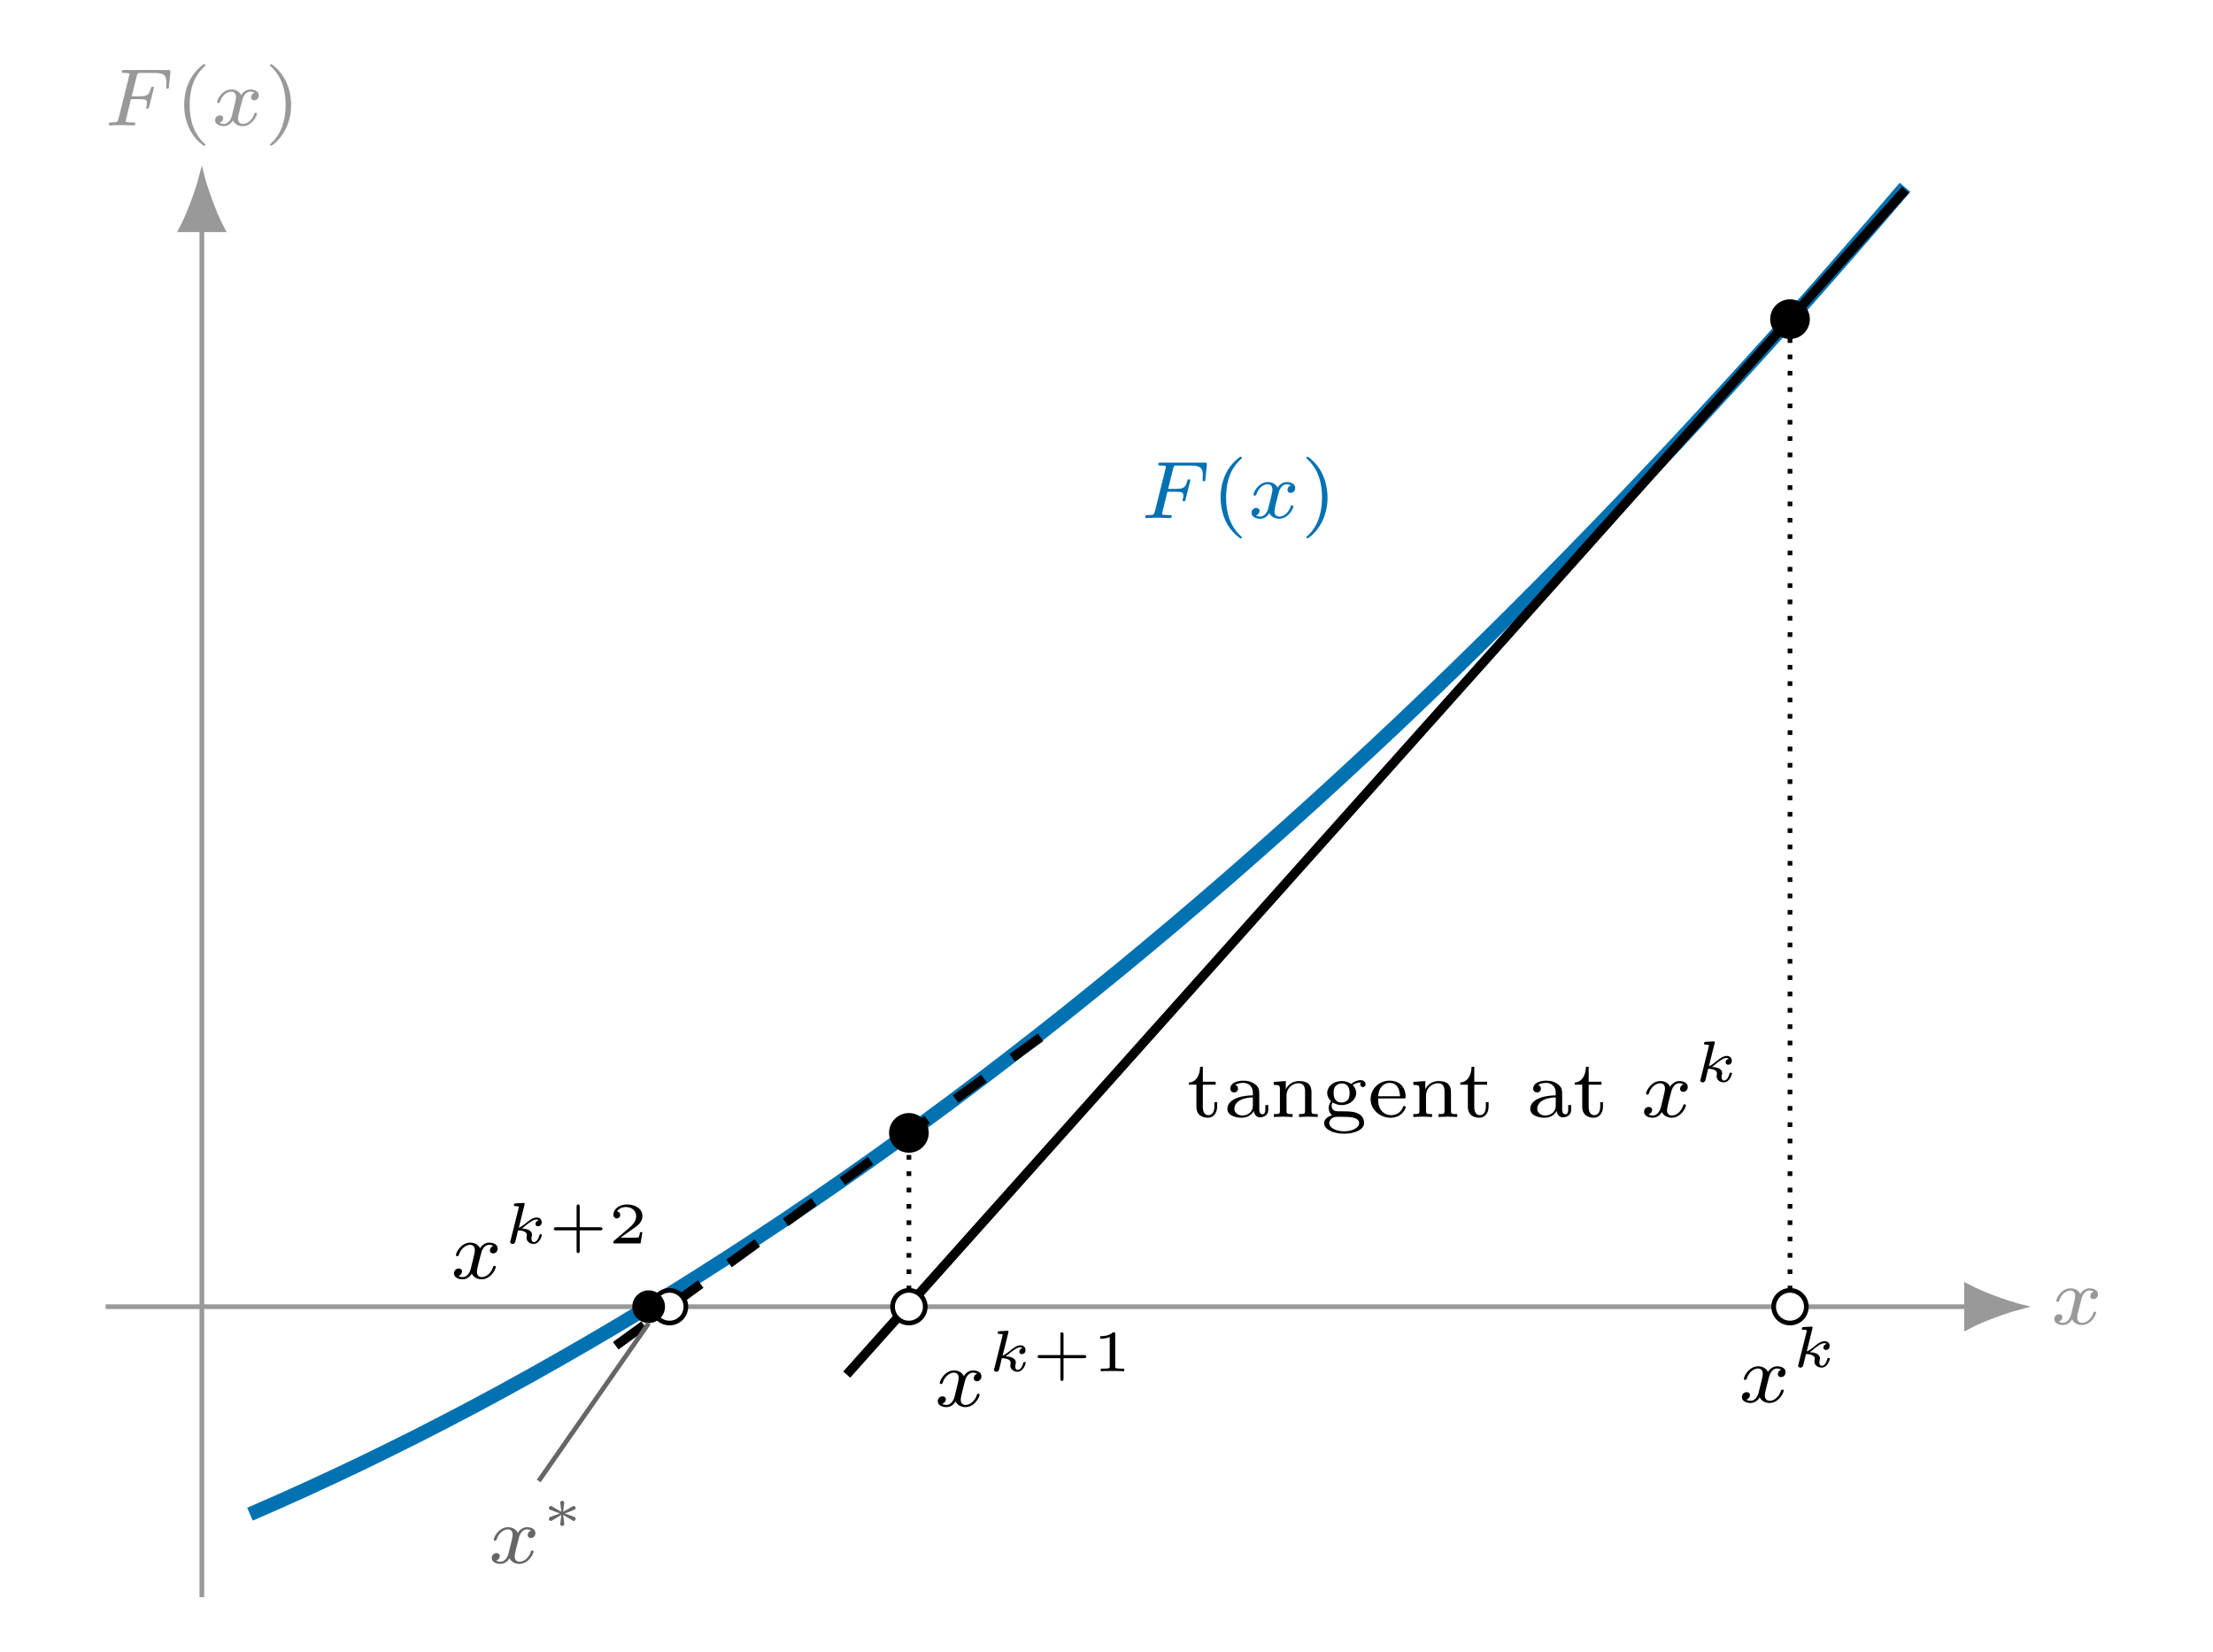
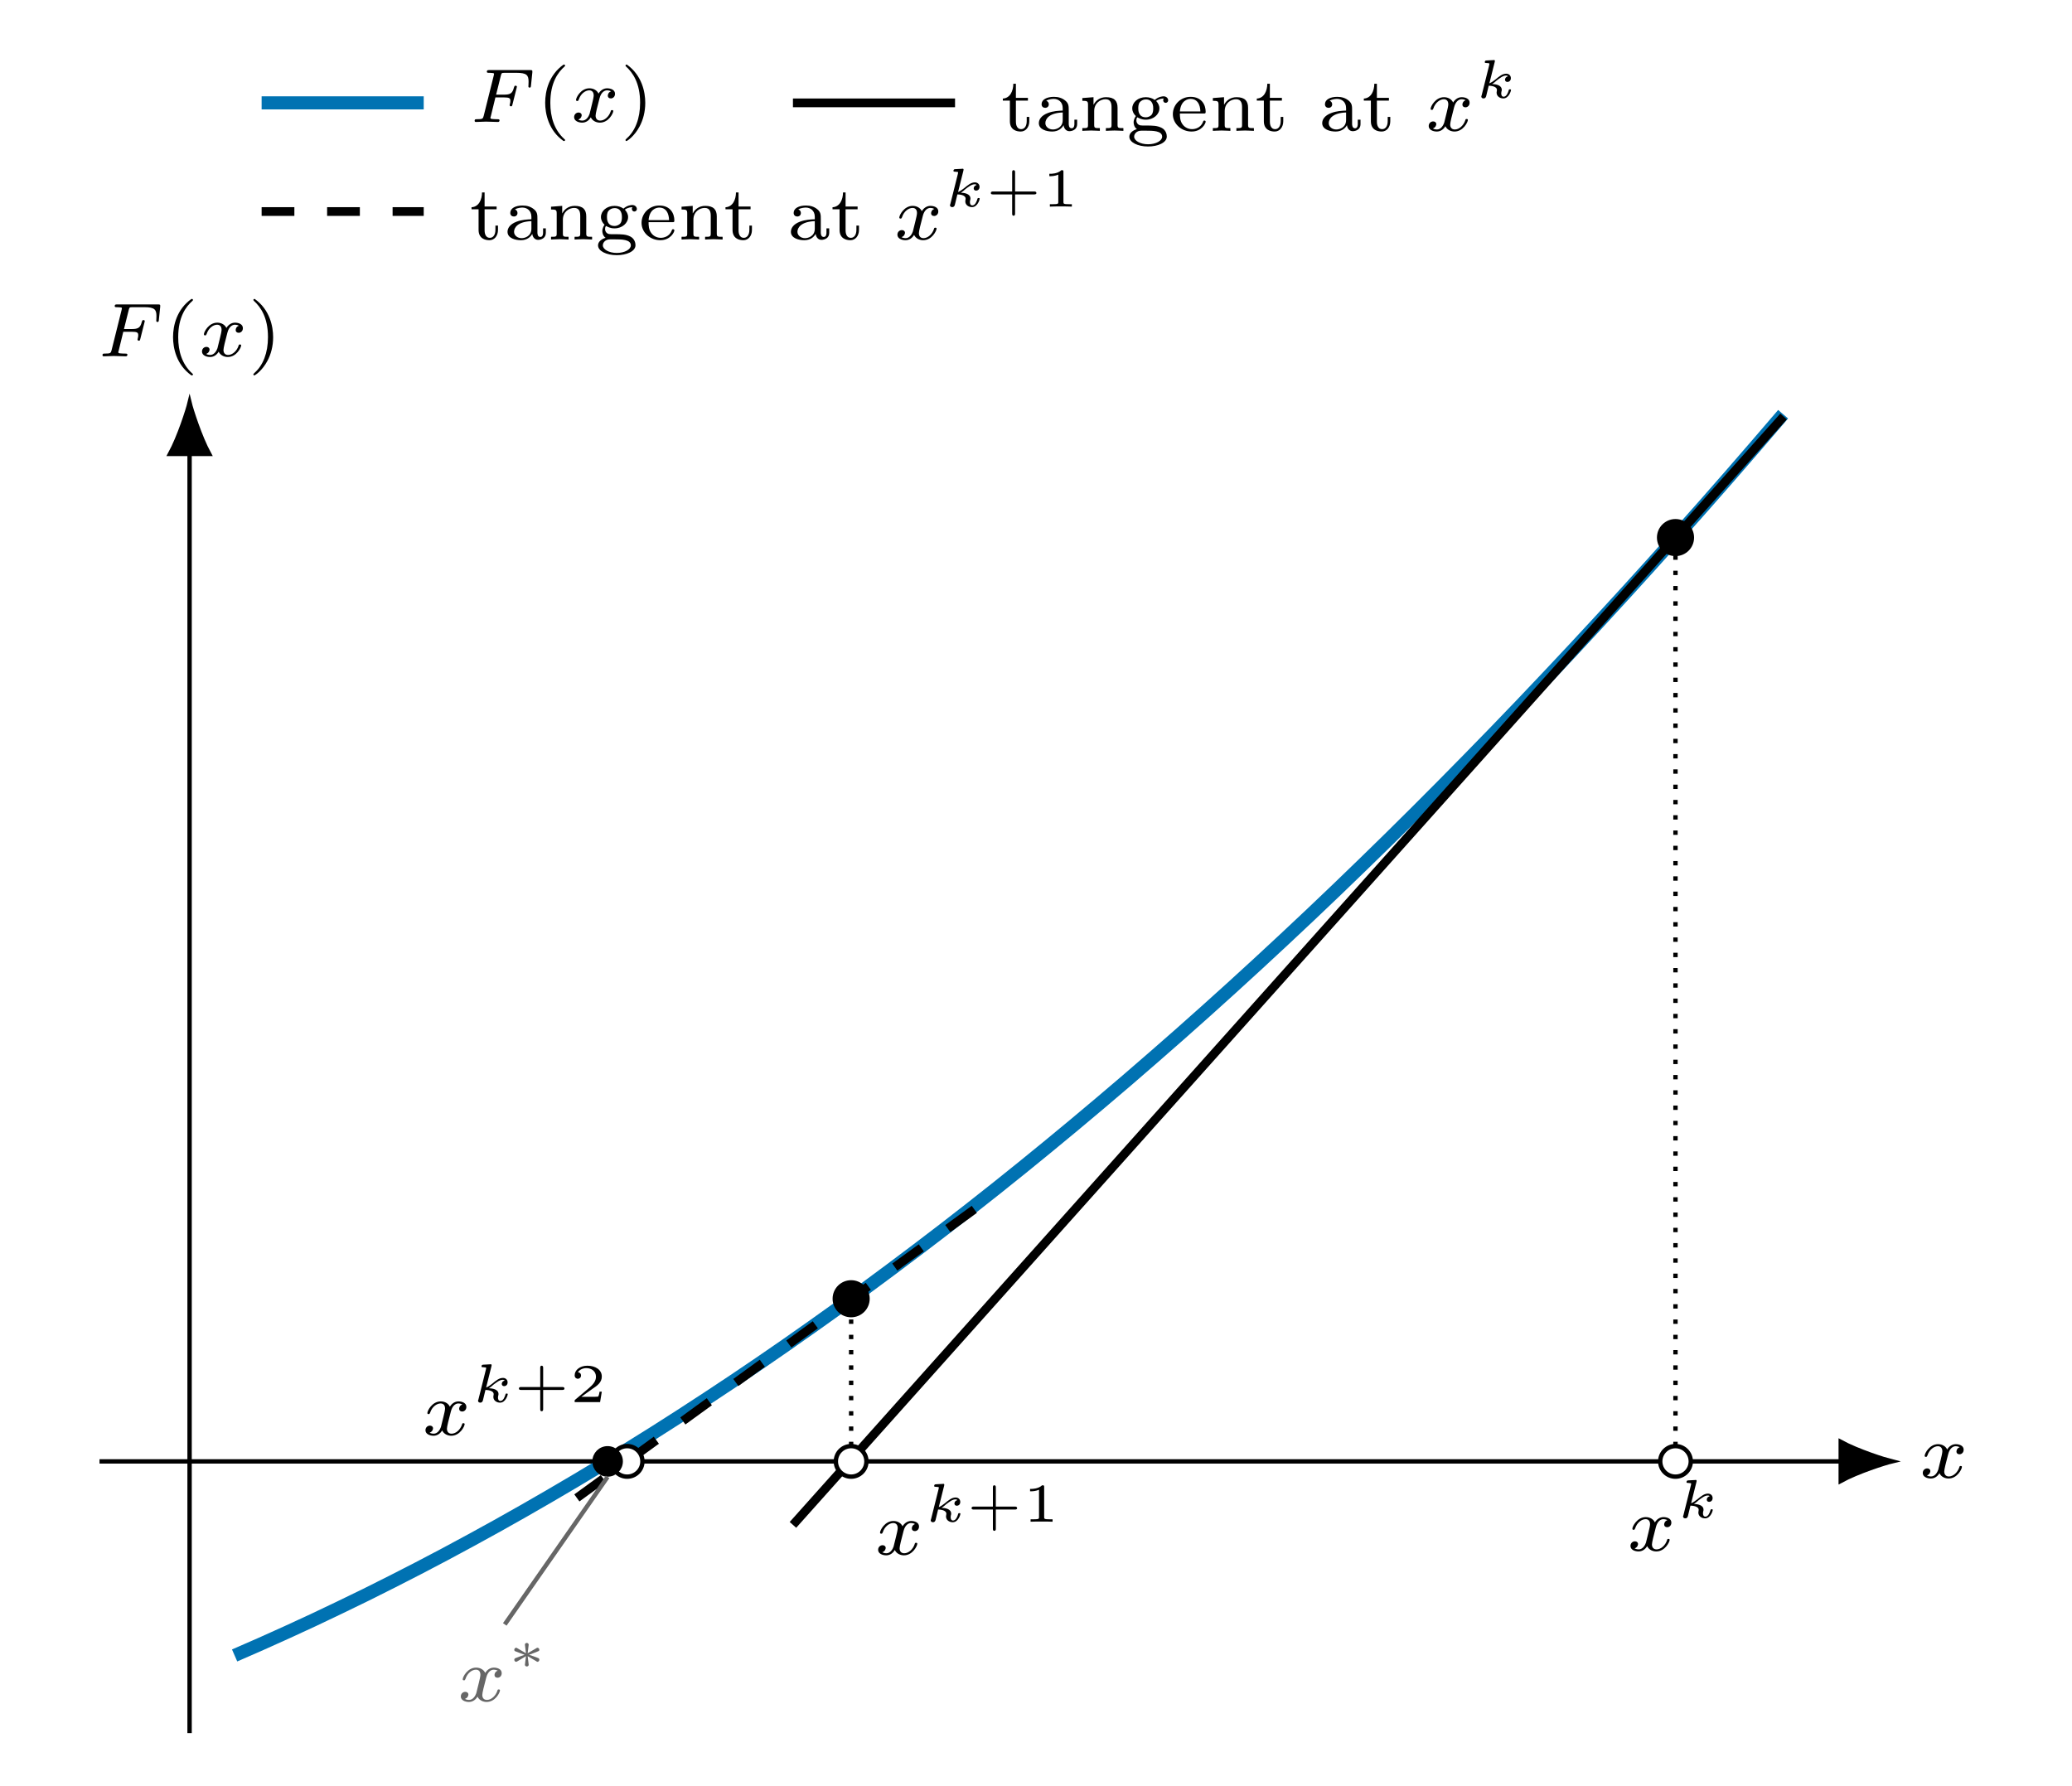
- <svg xmlns="http://www.w3.org/2000/svg" xmlns:xlink="http://www.w3.org/1999/xlink" width="188.436pt" height="140.575pt" viewBox="0 0 188.436 140.575">
+ <svg xmlns="http://www.w3.org/2000/svg" xmlns:xlink="http://www.w3.org/1999/xlink" width="188.436pt" height="162.393pt" viewBox="0 0 188.436 162.393">
  <defs>
    <g>
      <g id="glyph-0-0">
        <path d="M 1.734 -0.734 C 1.656 -0.5 1.438 -0.125 1.078 -0.125 C 1.062 -0.125 0.844 -0.125 0.703 -0.219 C 0.984 -0.312 1.016 -0.562 1.016 -0.609 C 1.016 -0.766 0.891 -0.859 0.734 -0.859 C 0.531 -0.859 0.328 -0.703 0.328 -0.438 C 0.328 -0.094 0.719 0.062 1.062 0.062 C 1.391 0.062 1.672 -0.125 1.844 -0.422 C 2.016 -0.062 2.391 0.062 2.672 0.062 C 3.469 0.062 3.891 -0.797 3.891 -1 C 3.891 -1.078 3.797 -1.078 3.781 -1.078 C 3.688 -1.078 3.672 -1.047 3.656 -0.969 C 3.5 -0.484 3.094 -0.125 2.703 -0.125 C 2.422 -0.125 2.281 -0.312 2.281 -0.578 C 2.281 -0.766 2.438 -1.391 2.641 -2.156 C 2.781 -2.703 3.094 -2.875 3.312 -2.875 C 3.328 -2.875 3.547 -2.875 3.688 -2.781 C 3.469 -2.719 3.391 -2.516 3.391 -2.391 C 3.391 -2.234 3.5 -2.141 3.672 -2.141 C 3.828 -2.141 4.047 -2.266 4.047 -2.562 C 4.047 -2.953 3.609 -3.062 3.328 -3.062 C 2.984 -3.062 2.703 -2.844 2.547 -2.578 C 2.422 -2.859 2.109 -3.062 1.719 -3.062 C 0.938 -3.062 0.5 -2.219 0.5 -2 C 0.5 -1.906 0.594 -1.906 0.609 -1.906 C 0.703 -1.906 0.703 -1.938 0.75 -2.031 C 0.922 -2.578 1.359 -2.875 1.703 -2.875 C 1.922 -2.875 2.109 -2.75 2.109 -2.406 C 2.109 -2.281 2.031 -1.922 1.969 -1.688 Z M 1.734 -0.734 " />
      </g>
      <g id="glyph-0-1">
        <path d="M 2.375 -2.234 L 3.125 -2.234 C 3.656 -2.234 3.734 -2.156 3.734 -1.922 C 3.734 -1.828 3.734 -1.812 3.688 -1.609 C 3.672 -1.578 3.672 -1.547 3.672 -1.531 C 3.672 -1.453 3.719 -1.422 3.797 -1.422 C 3.875 -1.422 3.891 -1.453 3.922 -1.578 L 4.297 -3.062 C 4.297 -3.078 4.328 -3.188 4.328 -3.203 C 4.328 -3.266 4.281 -3.297 4.203 -3.297 C 4.109 -3.297 4.109 -3.266 4.062 -3.141 C 3.922 -2.594 3.734 -2.484 3.141 -2.484 L 2.438 -2.484 L 2.875 -4.234 C 2.938 -4.453 2.938 -4.469 3.234 -4.469 L 4.297 -4.469 C 5.219 -4.469 5.391 -4.25 5.391 -3.672 C 5.391 -3.438 5.375 -3.297 5.375 -3.234 C 5.375 -3.188 5.391 -3.125 5.484 -3.125 C 5.594 -3.125 5.594 -3.188 5.609 -3.297 L 5.734 -4.516 C 5.75 -4.719 5.703 -4.719 5.531 -4.719 L 1.828 -4.719 C 1.688 -4.719 1.594 -4.719 1.594 -4.562 C 1.594 -4.469 1.688 -4.469 1.828 -4.469 C 1.828 -4.469 1.953 -4.469 2.094 -4.453 C 2.234 -4.438 2.25 -4.422 2.25 -4.359 C 2.25 -4.312 2.219 -4.234 2.219 -4.203 L 1.312 -0.562 C 1.234 -0.297 1.234 -0.25 0.688 -0.25 C 0.562 -0.25 0.484 -0.25 0.484 -0.109 C 0.484 -0.031 0.531 0 0.594 0 C 0.797 0 1.312 -0.031 1.516 -0.031 L 2.047 -0.016 C 2.219 -0.016 2.422 0 2.594 0 C 2.641 0 2.75 0 2.75 -0.156 C 2.75 -0.25 2.656 -0.25 2.5 -0.25 C 2.484 -0.25 2.312 -0.25 2.141 -0.266 C 2 -0.281 1.922 -0.281 1.922 -0.375 C 1.922 -0.406 1.922 -0.438 1.953 -0.5 Z M 2.375 -2.234 " />
      </g>
      <g id="glyph-1-0">
        <path d="M 2.469 -5.219 C 1.141 -4.281 0.797 -2.812 0.797 -1.75 C 0.797 -0.766 1.094 0.766 2.469 1.734 C 2.531 1.734 2.609 1.734 2.609 1.641 C 2.609 1.609 2.594 1.594 2.531 1.547 C 1.609 0.703 1.266 -0.469 1.266 -1.734 C 1.266 -3.609 1.984 -4.531 2.562 -5.047 C 2.594 -5.078 2.609 -5.094 2.609 -5.125 C 2.609 -5.219 2.531 -5.219 2.469 -5.219 Z M 2.469 -5.219 " />
      </g>
      <g id="glyph-1-1">
        <path d="M 0.625 -5.219 C 0.578 -5.219 0.5 -5.219 0.5 -5.125 C 0.5 -5.094 0.516 -5.078 0.562 -5.031 C 1.156 -4.484 1.828 -3.547 1.828 -1.75 C 1.828 -0.297 1.375 0.812 0.625 1.484 C 0.5 1.609 0.5 1.609 0.5 1.641 C 0.5 1.688 0.516 1.734 0.578 1.734 C 0.672 1.734 1.328 1.266 1.781 0.406 C 2.094 -0.172 2.297 -0.922 2.297 -1.734 C 2.297 -2.719 2 -4.234 0.625 -5.219 Z M 0.625 -5.219 " />
      </g>
      <g id="glyph-1-2">
        <path d="M 1.391 -2.75 L 2.484 -2.75 L 2.484 -3 L 1.391 -3 L 1.391 -4.281 L 1.156 -4.281 C 1.156 -3.656 0.875 -2.969 0.203 -2.938 L 0.203 -2.75 L 0.844 -2.75 L 0.844 -0.875 C 0.844 -0.094 1.438 0.062 1.828 0.062 C 2.281 0.062 2.609 -0.328 2.609 -0.875 L 2.609 -1.266 L 2.375 -1.266 L 2.375 -0.891 C 2.375 -0.406 2.156 -0.156 1.875 -0.156 C 1.391 -0.156 1.391 -0.734 1.391 -0.859 Z M 1.391 -2.75 " />
      </g>
      <g id="glyph-1-3">
        <path d="M 3.094 -1.859 C 3.094 -2.234 3.094 -2.5 2.781 -2.75 C 2.5 -2.984 2.156 -3.094 1.75 -3.094 C 1.094 -3.094 0.625 -2.844 0.625 -2.422 C 0.625 -2.203 0.781 -2.094 0.953 -2.094 C 1.141 -2.094 1.281 -2.219 1.281 -2.406 C 1.281 -2.531 1.234 -2.672 1.047 -2.734 C 1.297 -2.906 1.703 -2.906 1.734 -2.906 C 2.125 -2.906 2.547 -2.656 2.547 -2.062 L 2.547 -1.844 C 2.172 -1.828 1.703 -1.812 1.203 -1.625 C 0.578 -1.391 0.375 -1.016 0.375 -0.703 C 0.375 -0.109 1.109 0.062 1.594 0.062 C 2.156 0.062 2.484 -0.25 2.625 -0.516 C 2.656 -0.234 2.844 0.031 3.156 0.031 C 3.172 0.031 3.859 0.031 3.859 -0.625 L 3.859 -1.016 L 3.609 -1.016 L 3.609 -0.625 C 3.609 -0.562 3.609 -0.234 3.359 -0.234 C 3.094 -0.234 3.094 -0.562 3.094 -0.641 Z M 2.547 -0.984 C 2.547 -0.312 1.969 -0.125 1.656 -0.125 C 1.297 -0.125 0.969 -0.359 0.969 -0.703 C 0.969 -1.078 1.297 -1.625 2.547 -1.672 Z M 2.547 -0.984 " />
      </g>
      <g id="glyph-1-4">
        <path d="M 3.578 -2.109 C 3.578 -2.719 3.281 -3.062 2.531 -3.062 C 1.969 -3.062 1.594 -2.75 1.406 -2.391 L 1.391 -2.391 L 1.391 -3.062 L 0.375 -2.984 L 0.375 -2.734 C 0.844 -2.734 0.891 -2.688 0.891 -2.344 L 0.891 -0.547 C 0.891 -0.25 0.828 -0.25 0.375 -0.25 L 0.375 0 C 0.391 0 0.875 -0.031 1.172 -0.031 C 1.422 -0.031 1.906 0 1.969 0 L 1.969 -0.25 C 1.516 -0.25 1.453 -0.25 1.453 -0.547 L 1.453 -1.797 C 1.453 -2.531 2.016 -2.875 2.484 -2.875 C 2.969 -2.875 3.031 -2.484 3.031 -2.141 L 3.031 -0.547 C 3.031 -0.25 2.969 -0.25 2.516 -0.25 L 2.516 0 C 2.531 0 3.016 -0.031 3.297 -0.031 C 3.562 -0.031 4.047 0 4.109 0 L 4.109 -0.25 C 3.656 -0.25 3.578 -0.25 3.578 -0.547 Z M 3.578 -2.109 " />
      </g>
      <g id="glyph-1-5">
        <path d="M 1 -1.234 C 1.109 -1.172 1.359 -1.016 1.766 -1.016 C 2.469 -1.016 3 -1.5 3 -2.047 C 3 -2.312 2.875 -2.531 2.703 -2.719 C 3.016 -2.938 3.281 -2.938 3.406 -2.938 C 3.375 -2.906 3.344 -2.891 3.344 -2.781 C 3.344 -2.641 3.453 -2.547 3.562 -2.547 C 3.672 -2.547 3.797 -2.625 3.797 -2.781 C 3.797 -2.938 3.656 -3.141 3.375 -3.141 C 3.281 -3.141 2.906 -3.109 2.578 -2.812 C 2.359 -2.969 2.078 -3.062 1.766 -3.062 C 1.047 -3.062 0.531 -2.594 0.531 -2.047 C 0.531 -1.766 0.672 -1.516 0.859 -1.344 C 0.812 -1.281 0.656 -1.047 0.656 -0.781 C 0.656 -0.688 0.672 -0.359 0.953 -0.156 C 0.625 -0.062 0.266 0.172 0.266 0.531 C 0.266 1.047 1.031 1.422 1.969 1.422 C 2.859 1.422 3.672 1.078 3.672 0.516 C 3.672 0.312 3.594 -0.062 3.219 -0.266 C 2.797 -0.484 2.391 -0.484 1.719 -0.484 C 1.562 -0.484 1.312 -0.484 1.266 -0.5 C 1.031 -0.547 0.906 -0.75 0.906 -0.953 C 0.906 -1.125 0.953 -1.188 1 -1.234 Z M 1.766 -1.234 C 1.078 -1.234 1.078 -1.891 1.078 -2.047 C 1.078 -2.156 1.078 -2.438 1.219 -2.609 C 1.328 -2.734 1.516 -2.859 1.766 -2.859 C 2.438 -2.859 2.438 -2.188 2.438 -2.047 C 2.438 -1.938 2.438 -1.656 2.297 -1.469 C 2.203 -1.359 2.016 -1.234 1.766 -1.234 Z M 1.766 -0.016 C 2.391 -0.016 3.25 -0.016 3.25 0.531 C 3.25 0.891 2.703 1.219 1.969 1.219 C 1.25 1.219 0.703 0.891 0.703 0.531 C 0.703 0.281 0.922 -0.016 1.359 -0.016 Z M 1.766 -0.016 " />
      </g>
      <g id="glyph-1-6">
        <path d="M 3.062 -1.578 C 3.203 -1.578 3.25 -1.578 3.25 -1.734 C 3.25 -2.344 2.906 -3.094 1.875 -3.094 C 0.969 -3.094 0.266 -2.375 0.266 -1.516 C 0.266 -0.641 1.047 0.062 1.969 0.062 C 2.906 0.062 3.25 -0.688 3.25 -0.828 C 3.25 -0.859 3.234 -0.938 3.141 -0.938 C 3.047 -0.938 3.031 -0.891 3.016 -0.828 C 2.797 -0.25 2.266 -0.156 2.016 -0.156 C 1.688 -0.156 1.375 -0.297 1.172 -0.562 C 0.906 -0.891 0.906 -1.312 0.906 -1.578 Z M 0.906 -1.766 C 0.984 -2.75 1.609 -2.906 1.875 -2.906 C 2.734 -2.906 2.766 -1.938 2.766 -1.766 Z M 0.906 -1.766 " />
      </g>
      <g id="glyph-2-0">
        <path d="M 1.828 -3.266 C 1.844 -3.328 1.844 -3.344 1.844 -3.359 C 1.844 -3.453 1.781 -3.453 1.688 -3.438 L 1.078 -3.406 C 1 -3.391 0.984 -3.391 0.969 -3.375 C 0.938 -3.344 0.922 -3.281 0.922 -3.25 C 0.922 -3.172 1.016 -3.172 1.078 -3.172 C 1.078 -3.172 1.172 -3.172 1.25 -3.156 C 1.344 -3.156 1.344 -3.141 1.344 -3.094 C 1.344 -3.078 1.344 -3.078 1.328 -2.984 L 0.641 -0.234 C 0.609 -0.156 0.609 -0.156 0.609 -0.125 C 0.609 -0.016 0.703 0.047 0.812 0.047 C 1 0.047 1.047 -0.125 1.062 -0.203 L 1.281 -1.109 C 1.422 -1.109 2.031 -1.078 2.031 -0.719 C 2.031 -0.688 2.031 -0.672 2.016 -0.609 C 2 -0.531 2 -0.5 2 -0.484 C 2 -0.125 2.328 0.047 2.609 0.047 C 3.125 0.047 3.312 -0.656 3.312 -0.719 C 3.312 -0.781 3.234 -0.781 3.219 -0.781 C 3.125 -0.781 3.125 -0.766 3.094 -0.672 C 3.047 -0.5 2.906 -0.109 2.641 -0.109 C 2.453 -0.109 2.422 -0.297 2.422 -0.406 C 2.422 -0.406 2.422 -0.484 2.438 -0.562 C 2.469 -0.641 2.469 -0.703 2.469 -0.734 C 2.469 -1.172 1.922 -1.25 1.594 -1.266 C 1.734 -1.344 1.938 -1.516 2.016 -1.594 C 2.312 -1.812 2.578 -2.031 2.859 -2.031 C 2.969 -2.031 3 -2 3.031 -1.969 C 3.031 -1.969 3 -1.953 3 -1.953 C 2.766 -1.875 2.766 -1.672 2.766 -1.656 C 2.766 -1.562 2.828 -1.453 2.984 -1.453 C 3.094 -1.453 3.297 -1.531 3.297 -1.797 C 3.297 -2.047 3.109 -2.203 2.875 -2.203 C 2.531 -2.203 2.25 -1.969 1.891 -1.672 C 1.703 -1.531 1.547 -1.406 1.344 -1.328 Z M 1.828 -3.266 " />
      </g>
      <g id="glyph-3-0">
        <path d="M 2.688 -1.109 L 4.422 -1.109 C 4.484 -1.109 4.625 -1.109 4.625 -1.234 C 4.625 -1.375 4.484 -1.375 4.422 -1.375 L 2.688 -1.375 L 2.688 -3.109 C 2.688 -3.188 2.688 -3.312 2.547 -3.312 C 2.422 -3.312 2.422 -3.188 2.422 -3.109 L 2.422 -1.375 L 0.688 -1.375 C 0.609 -1.375 0.484 -1.375 0.484 -1.234 C 0.484 -1.109 0.609 -1.109 0.688 -1.109 L 2.422 -1.109 L 2.422 0.625 C 2.422 0.703 2.422 0.828 2.547 0.828 C 2.688 0.828 2.688 0.703 2.688 0.625 Z M 2.688 -1.109 " />
      </g>
      <g id="glyph-3-1">
        <path d="M 1.984 -3.156 C 1.984 -3.312 1.969 -3.312 1.797 -3.312 C 1.453 -2.984 0.891 -2.984 0.797 -2.984 L 0.703 -2.984 L 0.703 -2.766 L 0.797 -2.766 C 0.906 -2.766 1.234 -2.781 1.516 -2.906 L 1.516 -0.422 C 1.516 -0.266 1.516 -0.219 1 -0.219 L 0.75 -0.219 L 0.75 0 C 1.016 -0.016 1.453 -0.016 1.75 -0.016 C 2.031 -0.016 2.484 -0.016 2.75 0 L 2.75 -0.219 L 2.5 -0.219 C 1.984 -0.219 1.984 -0.266 1.984 -0.422 Z M 1.984 -3.156 " />
      </g>
      <g id="glyph-3-2">
        <path d="M 2.922 -0.953 L 2.719 -0.953 C 2.703 -0.859 2.656 -0.562 2.578 -0.5 C 2.531 -0.484 2.109 -0.484 2.047 -0.484 L 1.062 -0.484 C 1.391 -0.719 1.766 -1 2.062 -1.203 C 2.516 -1.5 2.922 -1.797 2.922 -2.328 C 2.922 -2.953 2.328 -3.312 1.609 -3.312 C 0.938 -3.312 0.453 -2.922 0.453 -2.438 C 0.453 -2.172 0.672 -2.125 0.734 -2.125 C 0.875 -2.125 1.031 -2.219 1.031 -2.422 C 1.031 -2.609 0.906 -2.703 0.75 -2.719 C 0.891 -2.938 1.172 -3.094 1.516 -3.094 C 2 -3.094 2.391 -2.797 2.391 -2.312 C 2.391 -1.891 2.109 -1.578 1.719 -1.25 L 0.516 -0.234 C 0.469 -0.188 0.453 -0.188 0.453 -0.156 L 0.453 0 L 2.766 0 Z M 2.922 -0.953 " />
      </g>
      <g id="glyph-4-0">
        <path d="M 1.906 -1.375 C 1.922 -1.469 2 -2.109 2 -2.156 C 2 -2.234 1.922 -2.312 1.828 -2.312 C 1.719 -2.312 1.656 -2.234 1.656 -2.156 C 1.656 -2.109 1.734 -1.469 1.75 -1.375 L 0.969 -1.828 C 0.922 -1.859 0.906 -1.875 0.859 -1.875 C 0.781 -1.875 0.688 -1.797 0.688 -1.688 C 0.688 -1.609 0.734 -1.562 0.797 -1.547 C 1.062 -1.438 1.344 -1.344 1.625 -1.234 C 1.344 -1.141 0.891 -0.969 0.812 -0.938 C 0.781 -0.922 0.688 -0.891 0.688 -0.781 C 0.688 -0.672 0.781 -0.594 0.859 -0.594 C 0.922 -0.594 1.062 -0.703 1.75 -1.109 C 1.734 -1 1.656 -0.375 1.656 -0.328 C 1.656 -0.25 1.719 -0.172 1.828 -0.172 C 1.922 -0.172 2 -0.234 2 -0.328 C 2 -0.375 1.922 -1.016 1.906 -1.109 L 2.703 -0.641 C 2.734 -0.609 2.75 -0.594 2.797 -0.594 C 2.875 -0.594 2.969 -0.672 2.969 -0.781 C 2.969 -0.859 2.922 -0.922 2.859 -0.938 C 2.594 -1.047 2.312 -1.141 2.031 -1.234 C 2.312 -1.344 2.766 -1.5 2.844 -1.547 C 2.875 -1.562 2.969 -1.578 2.969 -1.688 C 2.969 -1.797 2.875 -1.875 2.797 -1.875 C 2.75 -1.875 2.734 -1.859 2.688 -1.828 Z M 1.906 -1.375 " />
      </g>
    </g>
    <clipPath id="clip-0">
-       <path clip-rule="nonzero" d="M 4 0 L 180 0 L 180 140.152 L 4 140.152 Z M 4 0 " />
+       <path clip-rule="nonzero" d="M 4 20 L 180 20 L 180 161.789 L 4 161.789 Z M 4 20 " />
    </clipPath>
  </defs>
-   <path fill="none" stroke-width="0.399" stroke-linecap="butt" stroke-linejoin="miter" stroke="rgb(59.999%, 59.999%, 59.999%)" stroke-opacity="1" stroke-miterlimit="10" d="M 69.876 0.002 L 228.816 0.002 " transform="matrix(0.996986, 0, 0, -0.996986, -60.67272, 111.2517)" />
-   <path fill-rule="nonzero" fill="rgb(59.999%, 59.999%, 59.999%)" fill-opacity="1" stroke-width="0.399" stroke-linecap="butt" stroke-linejoin="miter" stroke="rgb(59.999%, 59.999%, 59.999%)" stroke-opacity="1" stroke-miterlimit="10" d="M 4.65 0.002 C 4.078 0.139 1.57 0.922 -0.001 1.78 L -0.001 -1.781 C 1.57 -0.923 4.078 -0.139 4.65 0.002 Z M 4.65 0.002 " transform="matrix(0.996986, 0, 0, -0.996986, 167.454, 111.2517)" />
-   <g fill="rgb(59.999%, 59.999%, 59.999%)" fill-opacity="1">
-     <use xlink:href="#glyph-0-0" x="174.593" y="112.748" />
+   <path fill="none" stroke-width="0.399" stroke-linecap="butt" stroke-linejoin="miter" stroke="rgb(0%, 0%, 0%)" stroke-opacity="1" stroke-miterlimit="10" d="M 69.873 -0.001 L 228.817 -0.001 " transform="matrix(0.996276, 0, 0, -0.996276, -60.56245, 132.9092)" />
+   <path fill-rule="nonzero" fill="rgb(0%, 0%, 0%)" fill-opacity="1" stroke-width="0.399" stroke-linecap="butt" stroke-linejoin="miter" stroke="rgb(0%, 0%, 0%)" stroke-opacity="1" stroke-miterlimit="10" d="M 4.647 -0.001 C 4.078 0.14 1.569 0.924 0.001 1.779 L 0.001 -1.781 C 1.569 -0.922 4.078 -0.138 4.647 -0.001 Z M 4.647 -0.001 " transform="matrix(0.996276, 0, 0, -0.996276, 167.4018, 132.9092)" />
+   <g fill="rgb(0%, 0%, 0%)" fill-opacity="1">
+     <use xlink:href="#glyph-0-0" x="174.536" y="134.405" />
  </g>
-   <path fill="none" stroke-width="0.399" stroke-linecap="butt" stroke-linejoin="miter" stroke="rgb(59.999%, 59.999%, 59.999%)" stroke-opacity="1" stroke-miterlimit="10" d="M 78.096 -24.804 L 78.096 91.97 " transform="matrix(0.996986, 0, 0, -0.996986, -60.67272, 111.2517)" />
-   <path fill-rule="nonzero" fill="rgb(59.999%, 59.999%, 59.999%)" fill-opacity="1" stroke-width="0.399" stroke-linecap="butt" stroke-linejoin="miter" stroke="rgb(59.999%, 59.999%, 59.999%)" stroke-opacity="1" stroke-miterlimit="10" d="M 4.649 -0.001 C 4.077 0.14 1.569 0.924 -0.002 1.778 L -0.002 -1.779 C 1.569 -0.925 4.077 -0.138 4.649 -0.001 Z M 4.649 -0.001 " transform="matrix(0, -0.996986, -0.996986, 0, 17.18695, 19.55682)" />
-   <g fill="rgb(59.999%, 59.999%, 59.999%)" fill-opacity="1">
-     <use xlink:href="#glyph-0-1" x="8.776" y="10.678" />
+   <path fill="none" stroke-width="0.399" stroke-linecap="butt" stroke-linejoin="miter" stroke="rgb(0%, 0%, 0%)" stroke-opacity="1" stroke-miterlimit="10" d="M 78.095 -24.804 L 78.095 91.97 " transform="matrix(0.996276, 0, 0, -0.996276, -60.56245, 132.9092)" />
+   <path fill-rule="nonzero" fill="rgb(0%, 0%, 0%)" fill-opacity="1" stroke-width="0.399" stroke-linecap="butt" stroke-linejoin="miter" stroke="rgb(0%, 0%, 0%)" stroke-opacity="1" stroke-miterlimit="10" d="M 4.649 -0 C 4.076 0.137 1.567 0.925 -0.002 1.78 L -0.002 -1.78 C 1.567 -0.926 4.076 -0.138 4.649 -0 Z M 4.649 -0 " transform="matrix(0, -0.996276, -0.996276, 0, 17.24179, 41.27965)" />
+   <g fill="rgb(0%, 0%, 0%)" fill-opacity="1">
+     <use xlink:href="#glyph-0-1" x="8.837" y="32.407" />
  </g>
-   <g fill="rgb(59.999%, 59.999%, 59.999%)" fill-opacity="1">
-     <use xlink:href="#glyph-1-0" x="14.884" y="10.678" />
+   <g fill="rgb(0%, 0%, 0%)" fill-opacity="1">
+     <use xlink:href="#glyph-1-0" x="14.941" y="32.407" />
  </g>
-   <g fill="rgb(59.999%, 59.999%, 59.999%)" fill-opacity="1">
-     <use xlink:href="#glyph-0-0" x="17.988" y="10.678" />
+   <g fill="rgb(0%, 0%, 0%)" fill-opacity="1">
+     <use xlink:href="#glyph-0-0" x="18.042" y="32.407" />
  </g>
-   <g fill="rgb(59.999%, 59.999%, 59.999%)" fill-opacity="1">
-     <use xlink:href="#glyph-1-1" x="22.492" y="10.678" />
+   <g fill="rgb(0%, 0%, 0%)" fill-opacity="1">
+     <use xlink:href="#glyph-1-1" x="22.543" y="32.407" />
  </g>
  <g clip-path="url(#clip-0)">
-     <path fill="none" stroke-width="1.196" stroke-linecap="butt" stroke-linejoin="miter" stroke="rgb(0%, 44.707%, 69.803%)" stroke-opacity="1" stroke-miterlimit="10" d="M 82.206 -17.716 L 84.6 -16.67 L 86.997 -15.592 L 89.391 -14.483 L 91.789 -13.347 L 94.183 -12.176 L 96.581 -10.981 L 98.975 -9.75 L 101.373 -8.493 L 103.767 -7.204 L 106.165 -5.883 L 108.559 -4.535 L 110.956 -3.156 L 113.35 -1.75 L 115.748 -0.308 L 118.142 1.157 L 120.54 2.658 L 122.934 4.186 L 125.332 5.746 L 127.726 7.336 L 130.124 8.954 L 132.517 10.604 L 134.915 12.285 L 137.309 13.997 L 139.707 15.737 L 142.101 17.504 L 144.499 19.306 L 146.893 21.136 L 149.287 22.997 L 151.685 24.885 L 154.079 26.809 L 156.476 28.756 L 158.87 30.739 L 161.268 32.749 L 163.662 34.79 L 166.06 36.863 L 168.454 38.963 L 170.852 41.094 L 173.246 43.253 L 175.644 45.447 L 178.037 47.669 L 180.435 49.918 L 182.829 52.202 L 185.227 54.514 L 187.621 56.857 L 190.019 59.227 L 192.413 61.629 L 194.811 64.062 L 197.205 66.522 L 199.602 69.014 L 201.996 71.538 L 204.394 74.092 L 206.788 76.674 L 209.186 79.288 L 211.58 81.928 L 213.978 84.6 L 216.372 87.304 L 218.766 90.039 L 221.164 92.801 L 223.558 95.594 " transform="matrix(0.996986, 0, 0, -0.996986, -60.67272, 111.2517)" />
+     <path fill="none" stroke-width="1.196" stroke-linecap="butt" stroke-linejoin="miter" stroke="rgb(0%, 44.707%, 69.803%)" stroke-opacity="1" stroke-miterlimit="10" d="M 82.205 -17.715 L 84.6 -16.668 L 86.996 -15.59 L 89.391 -14.485 L 91.787 -13.344 L 94.187 -12.179 L 96.582 -10.979 L 98.978 -9.752 L 101.374 -8.494 L 103.769 -7.204 L 106.165 -5.886 L 108.56 -4.537 L 110.956 -3.157 L 113.352 -1.75 L 115.747 -0.311 L 118.143 1.16 L 120.539 2.657 L 122.934 4.187 L 125.33 5.747 L 127.726 7.335 L 130.121 8.954 L 132.517 10.605 L 134.913 12.287 L 137.308 13.996 L 139.704 15.733 L 142.099 17.506 L 144.495 19.305 L 146.895 21.136 L 149.29 22.995 L 151.686 24.885 L 154.082 26.806 L 156.477 28.758 L 158.873 30.739 L 161.268 32.75 L 163.664 34.789 L 166.06 36.863 L 168.455 38.961 L 170.851 41.093 L 173.247 43.254 L 175.642 45.446 L 178.038 47.669 L 180.434 49.919 L 182.829 52.201 L 185.225 54.515 L 187.621 56.855 L 190.016 59.227 L 192.412 61.631 L 194.807 64.062 L 197.207 66.524 L 199.603 69.014 L 201.998 71.539 L 204.394 74.091 L 206.79 76.675 L 209.185 79.286 L 211.581 81.929 L 213.976 84.603 L 216.372 87.305 L 218.768 90.037 L 221.163 92.802 L 223.559 95.593 " transform="matrix(0.996276, 0, 0, -0.996276, -60.56245, 132.9092)" />
  </g>
-   <path fill="none" stroke-width="0.797" stroke-linecap="butt" stroke-linejoin="miter" stroke="rgb(0%, 0%, 0%)" stroke-opacity="1" stroke-miterlimit="10" d="M 133.172 -5.797 L 223.601 95.387 " transform="matrix(0.996986, 0, 0, -0.996986, -60.67272, 111.2517)" />
+   <path fill="none" stroke-width="0.797" stroke-linecap="butt" stroke-linejoin="miter" stroke="rgb(0%, 0%, 0%)" stroke-opacity="1" stroke-miterlimit="10" d="M 133.172 -5.796 L 223.598 95.386 " transform="matrix(0.996276, 0, 0, -0.996276, -60.56245, 132.9092)" />
+   <path fill="none" stroke-width="0.797" stroke-linecap="butt" stroke-linejoin="miter" stroke="rgb(0%, 0%, 0%)" stroke-opacity="1" stroke-dasharray="2.989 2.989" stroke-miterlimit="10" d="M 113.446 -3.334 L 151.259 24.12 " transform="matrix(0.996276, 0, 0, -0.996276, -60.56245, 132.9092)" />
+   <path fill="none" stroke-width="0.399" stroke-linecap="butt" stroke-linejoin="miter" stroke="rgb(0%, 0%, 0%)" stroke-opacity="1" stroke-dasharray="0.399 0.996" stroke-miterlimit="10" d="M 213.733 -0.001 L 213.733 84.333 " transform="matrix(0.996276, 0, 0, -0.996276, -60.56245, 132.9092)" />
+   <path fill="none" stroke-width="0.399" stroke-linecap="butt" stroke-linejoin="miter" stroke="rgb(0%, 0%, 0%)" stroke-opacity="1" stroke-dasharray="0.399 0.996" stroke-miterlimit="10" d="M 138.484 -0.001 L 138.484 14.847 " transform="matrix(0.996276, 0, 0, -0.996276, -60.56245, 132.9092)" />
+   <path fill-rule="nonzero" fill="rgb(0%, 0%, 0%)" fill-opacity="1" stroke-width="0.399" stroke-linecap="butt" stroke-linejoin="miter" stroke="rgb(0%, 0%, 0%)" stroke-opacity="1" stroke-miterlimit="10" d="M 215.231 84.333 C 215.231 85.156 214.561 85.826 213.733 85.826 C 212.91 85.826 212.24 85.156 212.24 84.333 C 212.24 83.505 212.91 82.839 213.733 82.839 C 214.561 82.839 215.231 83.505 215.231 84.333 Z M 215.231 84.333 " transform="matrix(0.996276, 0, 0, -0.996276, -60.56245, 132.9092)" />
+   <path fill-rule="nonzero" fill="rgb(0%, 0%, 0%)" fill-opacity="1" stroke-width="0.399" stroke-linecap="butt" stroke-linejoin="miter" stroke="rgb(0%, 0%, 0%)" stroke-opacity="1" stroke-miterlimit="10" d="M 139.978 14.847 C 139.978 15.671 139.308 16.341 138.484 16.341 C 137.657 16.341 136.991 15.671 136.991 14.847 C 136.991 14.02 137.657 13.353 138.484 13.353 C 139.308 13.353 139.978 14.02 139.978 14.847 Z M 139.978 14.847 " transform="matrix(0.996276, 0, 0, -0.996276, -60.56245, 132.9092)" />
+   <path fill-rule="nonzero" fill="rgb(100%, 100%, 100%)" fill-opacity="1" stroke-width="0.399" stroke-linecap="butt" stroke-linejoin="miter" stroke="rgb(0%, 0%, 0%)" stroke-opacity="1" stroke-miterlimit="10" d="M 215.129 -0.001 C 215.129 0.771 214.506 1.395 213.733 1.395 C 212.965 1.395 212.341 0.771 212.341 -0.001 C 212.341 -0.769 212.965 -1.393 213.733 -1.393 C 214.506 -1.393 215.129 -0.769 215.129 -0.001 Z M 215.129 -0.001 " transform="matrix(0.996276, 0, 0, -0.996276, -60.56245, 132.9092)" />
+   <path fill-rule="nonzero" fill="rgb(100%, 100%, 100%)" fill-opacity="1" stroke-width="0.399" stroke-linecap="butt" stroke-linejoin="miter" stroke="rgb(0%, 0%, 0%)" stroke-opacity="1" stroke-miterlimit="10" d="M 139.88 -0.001 C 139.88 0.771 139.253 1.395 138.484 1.395 C 137.712 1.395 137.089 0.771 137.089 -0.001 C 137.089 -0.769 137.712 -1.393 138.484 -1.393 C 139.253 -1.393 139.88 -0.769 139.88 -0.001 Z M 139.88 -0.001 " transform="matrix(0.996276, 0, 0, -0.996276, -60.56245, 132.9092)" />
+   <path fill-rule="nonzero" fill="rgb(100%, 100%, 100%)" fill-opacity="1" stroke-width="0.399" stroke-linecap="butt" stroke-linejoin="miter" stroke="rgb(0%, 0%, 0%)" stroke-opacity="1" stroke-miterlimit="10" d="M 119.433 -0.001 C 119.433 0.771 118.81 1.395 118.037 1.395 C 117.269 1.395 116.645 0.771 116.645 -0.001 C 116.645 -0.769 117.269 -1.393 118.037 -1.393 C 118.81 -1.393 119.433 -0.769 119.433 -0.001 Z M 119.433 -0.001 " transform="matrix(0.996276, 0, 0, -0.996276, -60.56245, 132.9092)" />
+   <path fill-rule="nonzero" fill="rgb(0%, 0%, 0%)" fill-opacity="1" stroke-width="0.399" stroke-linecap="butt" stroke-linejoin="miter" stroke="rgb(0%, 0%, 0%)" stroke-opacity="1" stroke-miterlimit="10" d="M 117.449 -0.001 C 117.449 0.662 116.916 1.195 116.253 1.195 C 115.594 1.195 115.061 0.662 115.061 -0.001 C 115.061 -0.66 115.594 -1.197 116.253 -1.197 C 116.916 -1.197 117.449 -0.66 117.449 -0.001 Z M 117.449 -0.001 " transform="matrix(0.996276, 0, 0, -0.996276, -60.56245, 132.9092)" />
  <g fill="rgb(0%, 0%, 0%)" fill-opacity="1">
-     <use xlink:href="#glyph-1-2" x="101.03" y="95.1" />
-     <use xlink:href="#glyph-1-3" x="104.134" y="95.1" />
-     <use xlink:href="#glyph-1-4" x="108.094" y="95.1" />
-     <use xlink:href="#glyph-1-5" x="112.481" y="95.1" />
-     <use xlink:href="#glyph-1-6" x="116.441" y="95.1" />
-     <use xlink:href="#glyph-1-4" x="119.972" y="95.1" />
+     <use xlink:href="#glyph-0-0" x="147.954" y="141.038" />
  </g>
  <g fill="rgb(0%, 0%, 0%)" fill-opacity="1">
-     <use xlink:href="#glyph-1-2" x="124.144" y="95.1" />
+     <use xlink:href="#glyph-2-0" x="152.455" y="138.043" />
  </g>
  <g fill="rgb(0%, 0%, 0%)" fill-opacity="1">
-     <use xlink:href="#glyph-1-3" x="129.924" y="95.1" />
-     <use xlink:href="#glyph-1-2" x="133.884" y="95.1" />
+     <use xlink:href="#glyph-0-0" x="79.533" y="141.391" />
  </g>
  <g fill="rgb(0%, 0%, 0%)" fill-opacity="1">
-     <use xlink:href="#glyph-0-0" x="139.664" y="95.1" />
+     <use xlink:href="#glyph-2-0" x="84.034" y="138.396" />
  </g>
  <g fill="rgb(0%, 0%, 0%)" fill-opacity="1">
-     <use xlink:href="#glyph-2-0" x="144.168" y="92.104" />
-   </g>
-   <path fill="none" stroke-width="0.797" stroke-linecap="butt" stroke-linejoin="miter" stroke="rgb(0%, 0%, 0%)" stroke-opacity="1" stroke-dasharray="2.989 2.989" stroke-miterlimit="10" d="M 113.444 -3.333 L 151.258 24.121 " transform="matrix(0.996986, 0, 0, -0.996986, -60.67272, 111.2517)" />
-   <path fill="none" stroke-width="0.399" stroke-linecap="butt" stroke-linejoin="miter" stroke="rgb(0%, 0%, 0%)" stroke-opacity="1" stroke-dasharray="0.399 0.996" stroke-miterlimit="10" d="M 213.735 0.002 L 213.735 84.33 " transform="matrix(0.996986, 0, 0, -0.996986, -60.67272, 111.2517)" />
-   <path fill="none" stroke-width="0.399" stroke-linecap="butt" stroke-linejoin="miter" stroke="rgb(0%, 0%, 0%)" stroke-opacity="1" stroke-dasharray="0.399 0.996" stroke-miterlimit="10" d="M 138.485 0.002 L 138.485 14.847 " transform="matrix(0.996986, 0, 0, -0.996986, -60.67272, 111.2517)" />
-   <path fill-rule="nonzero" fill="rgb(0%, 0%, 0%)" fill-opacity="1" stroke-width="0.399" stroke-linecap="butt" stroke-linejoin="miter" stroke="rgb(0%, 0%, 0%)" stroke-opacity="1" stroke-miterlimit="10" d="M 215.228 84.33 C 215.228 85.157 214.562 85.827 213.735 85.827 C 212.908 85.827 212.242 85.157 212.242 84.33 C 212.242 83.507 212.908 82.837 213.735 82.837 C 214.562 82.837 215.228 83.507 215.228 84.33 Z M 215.228 84.33 " transform="matrix(0.996986, 0, 0, -0.996986, -60.67272, 111.2517)" />
-   <path fill-rule="nonzero" fill="rgb(0%, 0%, 0%)" fill-opacity="1" stroke-width="0.399" stroke-linecap="butt" stroke-linejoin="miter" stroke="rgb(0%, 0%, 0%)" stroke-opacity="1" stroke-miterlimit="10" d="M 139.977 14.847 C 139.977 15.674 139.307 16.34 138.485 16.34 C 137.658 16.34 136.988 15.674 136.988 14.847 C 136.988 14.02 137.658 13.35 138.485 13.35 C 139.307 13.35 139.977 14.02 139.977 14.847 Z M 139.977 14.847 " transform="matrix(0.996986, 0, 0, -0.996986, -60.67272, 111.2517)" />
-   <path fill-rule="nonzero" fill="rgb(100%, 100%, 100%)" fill-opacity="1" stroke-width="0.399" stroke-linecap="butt" stroke-linejoin="miter" stroke="rgb(0%, 0%, 0%)" stroke-opacity="1" stroke-miterlimit="10" d="M 215.13 0.002 C 215.13 0.77 214.507 1.396 213.735 1.396 C 212.963 1.396 212.34 0.77 212.34 0.002 C 212.34 -0.77 212.963 -1.393 213.735 -1.393 C 214.507 -1.393 215.13 -0.77 215.13 0.002 Z M 215.13 0.002 " transform="matrix(0.996986, 0, 0, -0.996986, -60.67272, 111.2517)" />
-   <path fill-rule="nonzero" fill="rgb(100%, 100%, 100%)" fill-opacity="1" stroke-width="0.399" stroke-linecap="butt" stroke-linejoin="miter" stroke="rgb(0%, 0%, 0%)" stroke-opacity="1" stroke-miterlimit="10" d="M 139.879 0.002 C 139.879 0.77 139.253 1.396 138.485 1.396 C 137.713 1.396 137.09 0.77 137.09 0.002 C 137.09 -0.77 137.713 -1.393 138.485 -1.393 C 139.253 -1.393 139.879 -0.77 139.879 0.002 Z M 139.879 0.002 " transform="matrix(0.996986, 0, 0, -0.996986, -60.67272, 111.2517)" />
-   <path fill-rule="nonzero" fill="rgb(100%, 100%, 100%)" fill-opacity="1" stroke-width="0.399" stroke-linecap="butt" stroke-linejoin="miter" stroke="rgb(0%, 0%, 0%)" stroke-opacity="1" stroke-miterlimit="10" d="M 119.435 0.002 C 119.435 0.77 118.808 1.396 118.04 1.396 C 117.268 1.396 116.645 0.77 116.645 0.002 C 116.645 -0.77 117.268 -1.393 118.04 -1.393 C 118.808 -1.393 119.435 -0.77 119.435 0.002 Z M 119.435 0.002 " transform="matrix(0.996986, 0, 0, -0.996986, -60.67272, 111.2517)" />
-   <path fill-rule="nonzero" fill="rgb(0%, 0%, 0%)" fill-opacity="1" stroke-width="0.399" stroke-linecap="butt" stroke-linejoin="miter" stroke="rgb(0%, 0%, 0%)" stroke-opacity="1" stroke-miterlimit="10" d="M 117.453 0.002 C 117.453 0.66 116.916 1.197 116.254 1.197 C 115.595 1.197 115.059 0.66 115.059 0.002 C 115.059 -0.66 115.595 -1.197 116.254 -1.197 C 116.916 -1.197 117.453 -0.66 117.453 0.002 Z M 117.453 0.002 " transform="matrix(0.996986, 0, 0, -0.996986, -60.67272, 111.2517)" />
-   <g fill="rgb(0%, 0%, 0%)" fill-opacity="1">
-     <use xlink:href="#glyph-0-0" x="147.992" y="119.386" />
+     <use xlink:href="#glyph-3-0" x="87.876" y="138.396" />
+     <use xlink:href="#glyph-3-1" x="92.976" y="138.396" />
  </g>
  <g fill="rgb(0%, 0%, 0%)" fill-opacity="1">
-     <use xlink:href="#glyph-2-0" x="152.497" y="116.389" />
+     <use xlink:href="#glyph-0-0" x="38.366" y="130.515" />
  </g>
  <g fill="rgb(0%, 0%, 0%)" fill-opacity="1">
-     <use xlink:href="#glyph-0-0" x="79.523" y="119.739" />
+     <use xlink:href="#glyph-2-0" x="42.867" y="127.52" />
  </g>
  <g fill="rgb(0%, 0%, 0%)" fill-opacity="1">
-     <use xlink:href="#glyph-2-0" x="84.027" y="116.742" />
+     <use xlink:href="#glyph-3-0" x="46.709" y="127.52" />
+     <use xlink:href="#glyph-3-2" x="51.809" y="127.52" />
+   </g>
+   <path fill="none" stroke-width="0.399" stroke-linecap="butt" stroke-linejoin="miter" stroke="rgb(39.999%, 39.999%, 39.999%)" stroke-opacity="1" stroke-miterlimit="10" d="M 116.253 -1.416 L 106.867 -14.881 " transform="matrix(0.996276, 0, 0, -0.996276, -60.56245, 132.9092)" />
+   <g fill="rgb(39.999%, 39.999%, 39.999%)" fill-opacity="1">
+     <use xlink:href="#glyph-0-0" x="41.581" y="154.727" />
+   </g>
+   <g fill="rgb(39.999%, 39.999%, 39.999%)" fill-opacity="1">
+     <use xlink:href="#glyph-4-0" x="46.082" y="151.732" />
+   </g>
+   <path fill="none" stroke-width="1.196" stroke-linecap="butt" stroke-linejoin="miter" stroke="rgb(0%, 44.707%, 69.803%)" stroke-opacity="1" stroke-miterlimit="10" d="M 84.671 124.016 L 99.468 124.016 " transform="matrix(0.996276, 0, 0, -0.996276, -60.56245, 132.9092)" />
+   <g fill="rgb(0%, 0%, 0%)" fill-opacity="1">
+     <use xlink:href="#glyph-0-1" x="42.68" y="11.092" />
  </g>
  <g fill="rgb(0%, 0%, 0%)" fill-opacity="1">
-     <use xlink:href="#glyph-3-0" x="87.871" y="116.742" />
-     <use xlink:href="#glyph-3-1" x="92.976" y="116.742" />
+     <use xlink:href="#glyph-1-0" x="48.783" y="11.092" />
  </g>
  <g fill="rgb(0%, 0%, 0%)" fill-opacity="1">
-     <use xlink:href="#glyph-0-0" x="38.326" y="108.856" />
+     <use xlink:href="#glyph-0-0" x="51.885" y="11.092" />
  </g>
  <g fill="rgb(0%, 0%, 0%)" fill-opacity="1">
-     <use xlink:href="#glyph-2-0" x="42.83" y="105.859" />
+     <use xlink:href="#glyph-1-1" x="56.386" y="11.092" />
+   </g>
+   <path fill="none" stroke-width="0.797" stroke-linecap="butt" stroke-linejoin="miter" stroke="rgb(0%, 0%, 0%)" stroke-opacity="1" stroke-miterlimit="10" d="M 133.172 124.016 L 147.969 124.016 " transform="matrix(0.996276, 0, 0, -0.996276, -60.56245, 132.9092)" />
+   <g fill="rgb(0%, 0%, 0%)" fill-opacity="1">
+     <use xlink:href="#glyph-1-2" x="90.999" y="11.901" />
+     <use xlink:href="#glyph-1-3" x="94.101" y="11.901" />
+     <use xlink:href="#glyph-1-4" x="98.057" y="11.901" />
+     <use xlink:href="#glyph-1-5" x="102.441" y="11.901" />
+     <use xlink:href="#glyph-1-6" x="106.398" y="11.901" />
+     <use xlink:href="#glyph-1-4" x="109.927" y="11.901" />
  </g>
  <g fill="rgb(0%, 0%, 0%)" fill-opacity="1">
-     <use xlink:href="#glyph-3-0" x="46.675" y="105.859" />
-     <use xlink:href="#glyph-3-2" x="51.779" y="105.859" />
+     <use xlink:href="#glyph-1-2" x="114.096" y="11.901" />
  </g>
-   <path fill="none" stroke-width="0.399" stroke-linecap="butt" stroke-linejoin="miter" stroke="rgb(39.999%, 39.999%, 39.999%)" stroke-opacity="1" stroke-miterlimit="10" d="M 116.254 -1.417 L 106.866 -14.883 " transform="matrix(0.996986, 0, 0, -0.996986, -60.67272, 111.2517)" />
-   <g fill="rgb(39.999%, 39.999%, 39.999%)" fill-opacity="1">
-     <use xlink:href="#glyph-0-0" x="41.543" y="133.085" />
+   <g fill="rgb(0%, 0%, 0%)" fill-opacity="1">
+     <use xlink:href="#glyph-1-3" x="119.872" y="11.901" />
+     <use xlink:href="#glyph-1-2" x="123.829" y="11.901" />
  </g>
-   <g fill="rgb(39.999%, 39.999%, 39.999%)" fill-opacity="1">
-     <use xlink:href="#glyph-4-0" x="46.048" y="130.088" />
+   <g fill="rgb(0%, 0%, 0%)" fill-opacity="1">
+     <use xlink:href="#glyph-0-0" x="129.605" y="11.901" />
  </g>
-   <g fill="rgb(0%, 44.707%, 69.803%)" fill-opacity="1">
-     <use xlink:href="#glyph-0-1" x="97.027" y="44.104" />
+   <g fill="rgb(0%, 0%, 0%)" fill-opacity="1">
+     <use xlink:href="#glyph-2-0" x="134.107" y="8.905" />
  </g>
-   <g fill="rgb(0%, 44.707%, 69.803%)" fill-opacity="1">
-     <use xlink:href="#glyph-1-0" x="103.135" y="44.104" />
+   <path fill="none" stroke-width="0.797" stroke-linecap="butt" stroke-linejoin="miter" stroke="rgb(0%, 0%, 0%)" stroke-opacity="1" stroke-dasharray="2.989 2.989" stroke-miterlimit="10" d="M 84.671 114.096 L 99.468 114.096 " transform="matrix(0.996276, 0, 0, -0.996276, -60.56245, 132.9092)" />
+   <g fill="rgb(0%, 0%, 0%)" fill-opacity="1">
+     <use xlink:href="#glyph-1-2" x="42.68" y="21.785" />
+     <use xlink:href="#glyph-1-3" x="45.781" y="21.785" />
+     <use xlink:href="#glyph-1-4" x="49.738" y="21.785" />
+     <use xlink:href="#glyph-1-5" x="54.122" y="21.785" />
+     <use xlink:href="#glyph-1-6" x="58.079" y="21.785" />
+     <use xlink:href="#glyph-1-4" x="61.608" y="21.785" />
  </g>
-   <g fill="rgb(0%, 44.707%, 69.803%)" fill-opacity="1">
-     <use xlink:href="#glyph-0-0" x="106.238" y="44.104" />
+   <g fill="rgb(0%, 0%, 0%)" fill-opacity="1">
+     <use xlink:href="#glyph-1-2" x="65.776" y="21.785" />
  </g>
-   <g fill="rgb(0%, 44.707%, 69.803%)" fill-opacity="1">
-     <use xlink:href="#glyph-1-1" x="110.742" y="44.104" />
+   <g fill="rgb(0%, 0%, 0%)" fill-opacity="1">
+     <use xlink:href="#glyph-1-3" x="71.553" y="21.785" />
+     <use xlink:href="#glyph-1-2" x="75.51" y="21.785" />
+   </g>
+   <g fill="rgb(0%, 0%, 0%)" fill-opacity="1">
+     <use xlink:href="#glyph-0-0" x="81.286" y="21.785" />
+   </g>
+   <g fill="rgb(0%, 0%, 0%)" fill-opacity="1">
+     <use xlink:href="#glyph-2-0" x="85.787" y="18.79" />
+   </g>
+   <g fill="rgb(0%, 0%, 0%)" fill-opacity="1">
+     <use xlink:href="#glyph-3-0" x="89.628" y="18.79" />
+     <use xlink:href="#glyph-3-1" x="94.729" y="18.79" />
  </g>
</svg>
